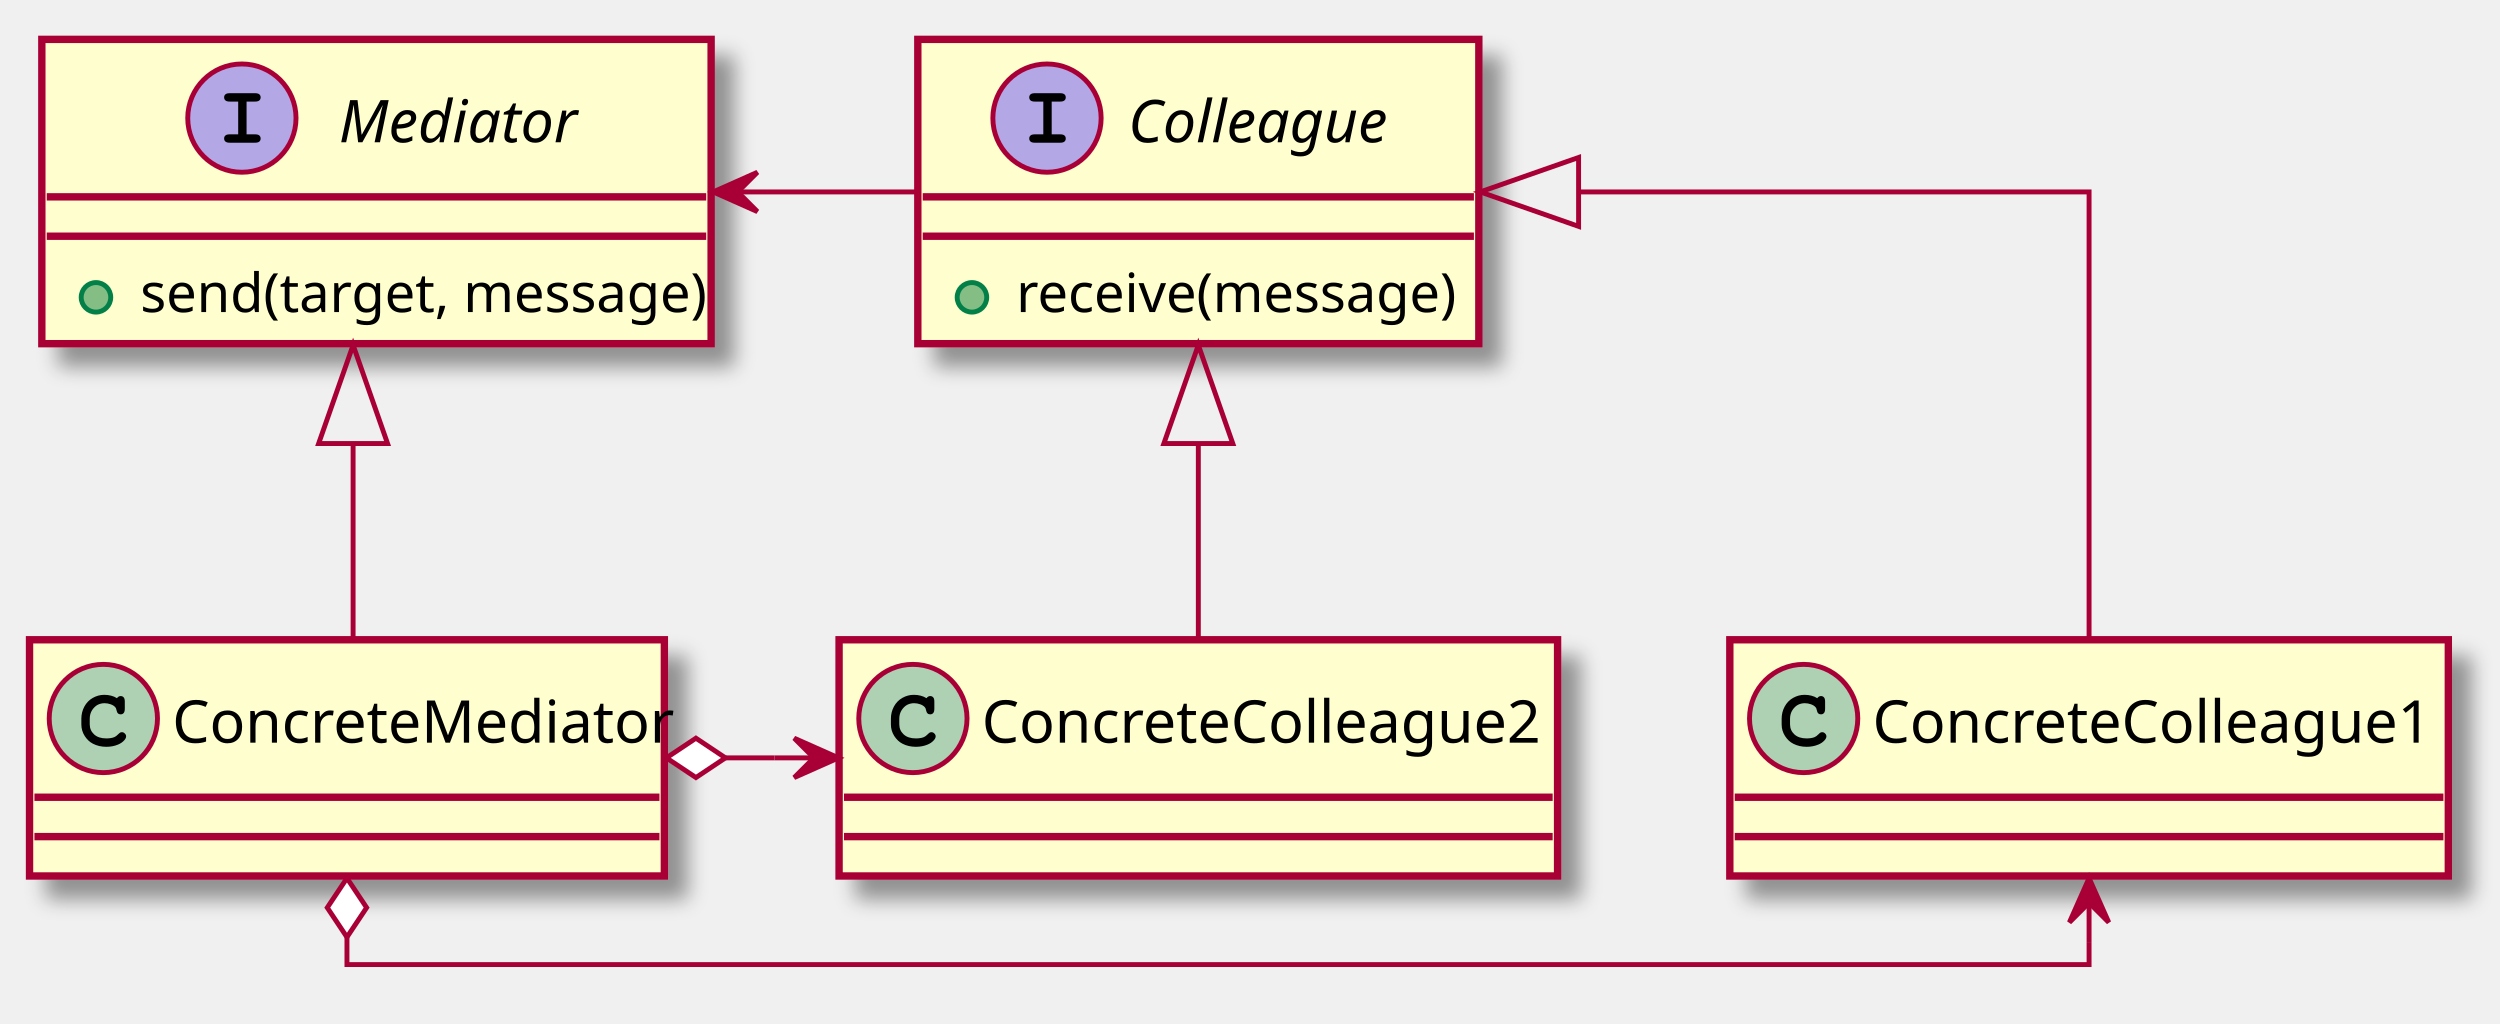
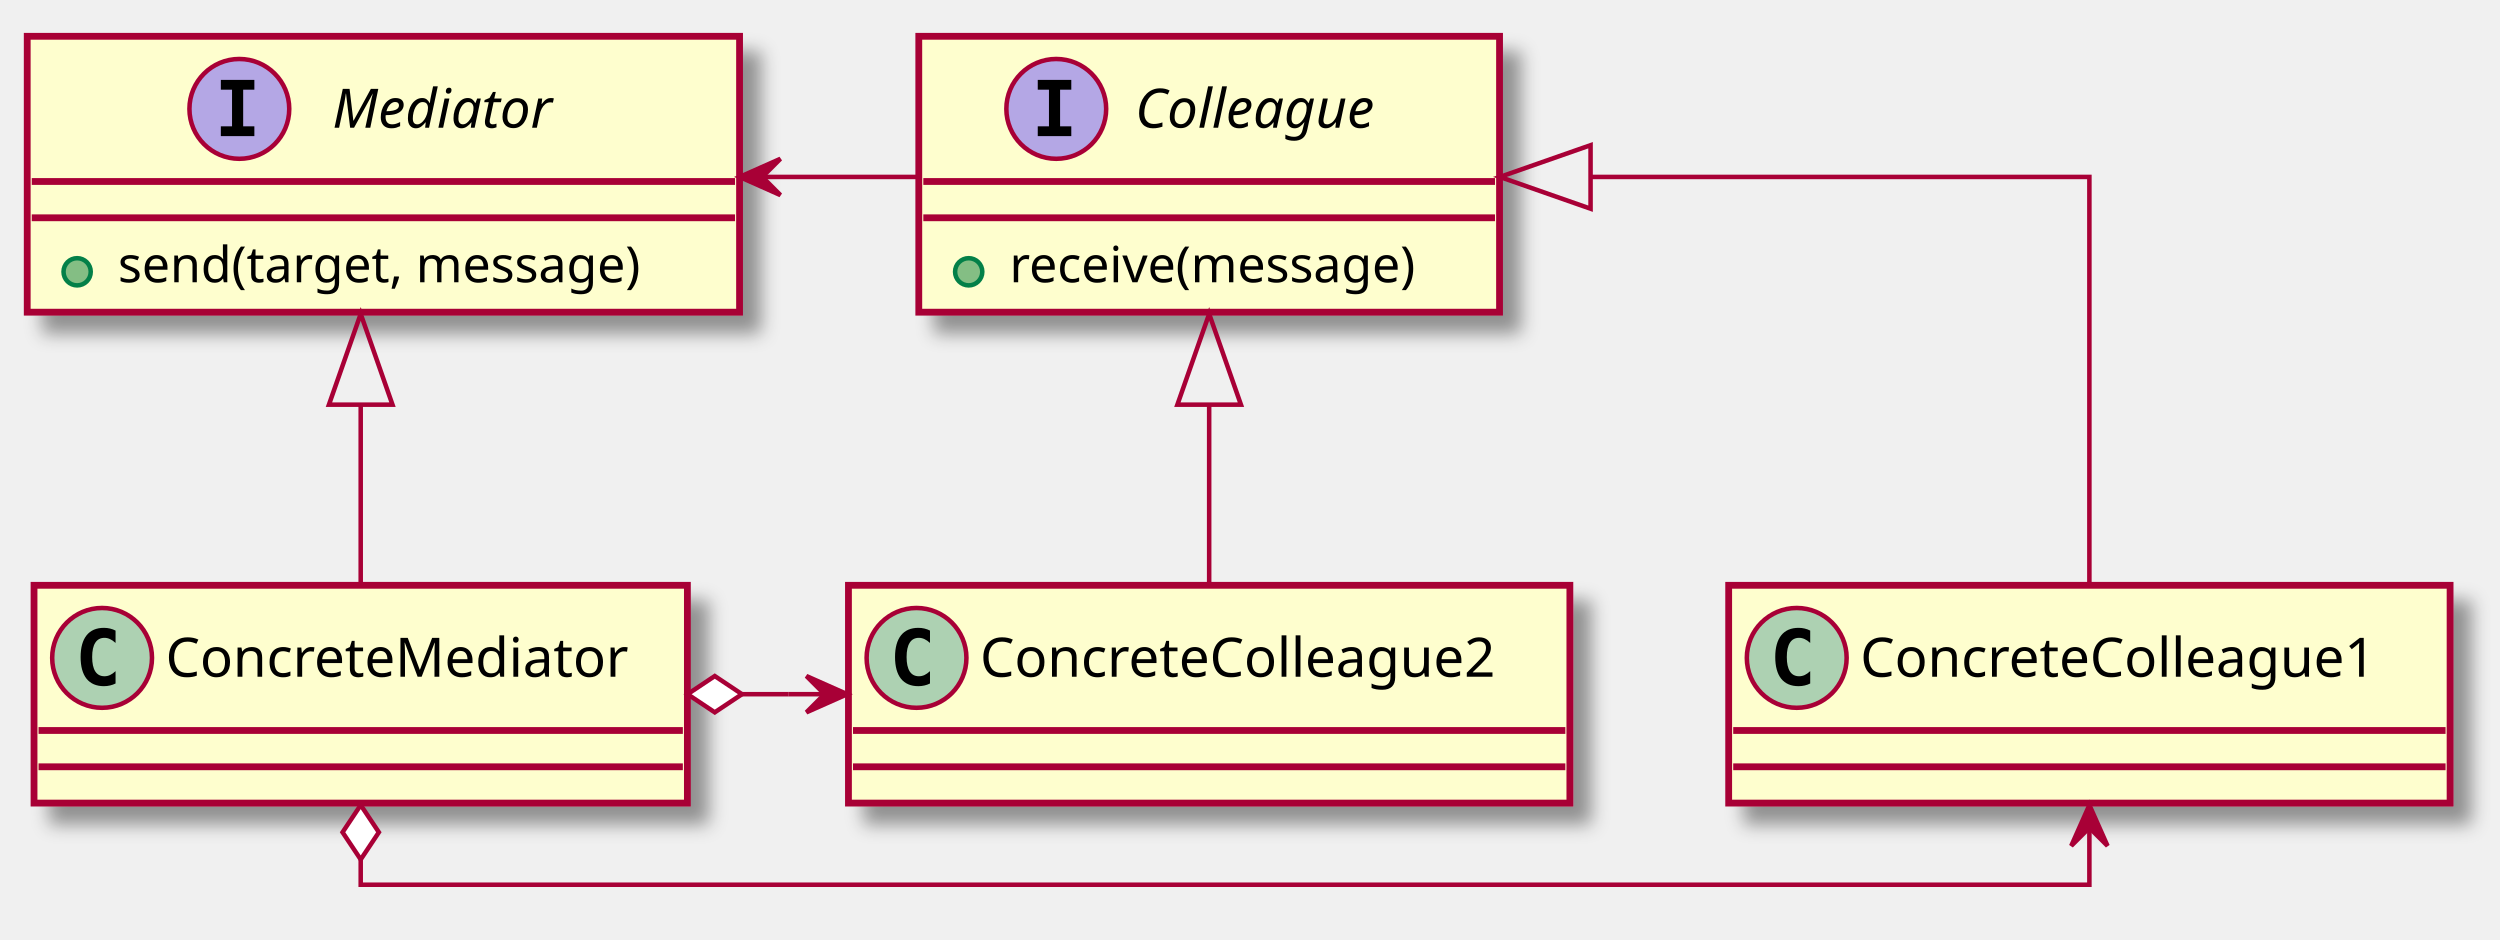
- <svg xmlns="http://www.w3.org/2000/svg" contentScriptType="application/ecmascript" contentStyleType="text/css" height="208px" preserveAspectRatio="none" style="width:508px;height:208px;" version="1.1" viewBox="0 0 508 208" width="508px" zoomAndPan="magnify">
+ <svg xmlns="http://www.w3.org/2000/svg" contentScriptType="application/ecmascript" contentStyleType="text/css" height="207px" preserveAspectRatio="none" style="width:551px;height:207px;" version="1.1" viewBox="0 0 551 207" width="551px" zoomAndPan="magnify">
  <defs>
    <filter height="300%" id="f1igxfdvjvh67t" width="300%" x="-1" y="-1">
      <feGaussianBlur result="blurOut" stdDeviation="2.0" />
      <feColorMatrix in="blurOut" result="blurOut2" type="matrix" values="0 0 0 0 0 0 0 0 0 0 0 0 0 0 0 0 0 0 .4 0" />
      <feOffset dx="4.0" dy="4.0" in="blurOut2" result="blurOut3" />
      <feBlend in="SourceGraphic" in2="blurOut3" mode="normal" />
    </filter>
  </defs>
  <g>
-     <rect fill="#FEFECE" filter="url(#f1igxfdvjvh67t)" height="61.836" id="Mediator" style="stroke: #A80036; stroke-width: 1.5;" width="136" x="8.5" y="8" />
-     <ellipse cx="49.15" cy="24" fill="#B4A7E5" rx="11" ry="11" style="stroke: #A80036; stroke-width: 1.0;" />
-     <path d="M50.103,20.641 L50.103,27.297 L51.822,27.297 Q52.431,27.297 52.697,27.531 Q52.962,27.766 52.962,28.156 Q52.962,28.531 52.697,28.766 Q52.431,29 51.822,29 L46.681,29 Q46.072,29 45.806,28.766 Q45.541,28.531 45.541,28.141 Q45.541,27.766 45.806,27.531 Q46.072,27.297 46.681,27.297 L48.4,27.297 L48.4,20.641 L46.681,20.641 Q46.072,20.641 45.806,20.406 Q45.541,20.172 45.541,19.781 Q45.541,19.406 45.806,19.172 Q46.072,18.938 46.681,18.938 L51.822,18.938 Q52.431,18.938 52.697,19.172 Q52.962,19.406 52.962,19.781 Q52.962,20.172 52.697,20.406 Q52.431,20.641 51.822,20.641 L50.103,20.641 Z " />
-     <text fill="#000000" font-family="sans-serif" font-size="12" font-style="italic" lengthAdjust="spacingAndGlyphs" textLength="47" x="68.85" y="28.91">Mediator</text>
-     <line style="stroke: #A80036; stroke-width: 1.5;" x1="9.5" x2="143.5" y1="40" y2="40" />
-     <line style="stroke: #A80036; stroke-width: 1.5;" x1="9.5" x2="143.5" y1="48" y2="48" />
-     <ellipse cx="19.5" cy="60.418" fill="#84BE84" rx="3" ry="3" style="stroke: #038048; stroke-width: 1.0;" />
-     <text fill="#000000" font-family="sans-serif" font-size="11" lengthAdjust="spacingAndGlyphs" textLength="110" x="28.5" y="63.419">send(target, message)</text>
-     <rect fill="#FEFECE" filter="url(#f1igxfdvjvh67t)" height="61.836" id="Colleague" style="stroke: #A80036; stroke-width: 1.5;" width="114" x="186.5" y="8" />
-     <ellipse cx="212.75" cy="24" fill="#B4A7E5" rx="11" ry="11" style="stroke: #A80036; stroke-width: 1.0;" />
-     <path d="M213.703,20.641 L213.703,27.297 L215.422,27.297 Q216.031,27.297 216.297,27.531 Q216.562,27.766 216.562,28.156 Q216.562,28.531 216.297,28.766 Q216.031,29 215.422,29 L210.281,29 Q209.672,29 209.406,28.766 Q209.141,28.531 209.141,28.141 Q209.141,27.766 209.406,27.531 Q209.672,27.297 210.281,27.297 L212,27.297 L212,20.641 L210.281,20.641 Q209.672,20.641 209.406,20.406 Q209.141,20.172 209.141,19.781 Q209.141,19.406 209.406,19.172 Q209.672,18.938 210.281,18.938 L215.422,18.938 Q216.031,18.938 216.297,19.172 Q216.562,19.406 216.562,19.781 Q216.562,20.172 216.297,20.406 Q216.031,20.641 215.422,20.641 L213.703,20.641 Z " />
-     <text fill="#000000" font-family="sans-serif" font-size="12" font-style="italic" lengthAdjust="spacingAndGlyphs" textLength="57" x="229.25" y="28.91">Colleague</text>
-     <line style="stroke: #A80036; stroke-width: 1.5;" x1="187.5" x2="299.5" y1="40" y2="40" />
-     <line style="stroke: #A80036; stroke-width: 1.5;" x1="187.5" x2="299.5" y1="48" y2="48" />
-     <ellipse cx="197.5" cy="60.418" fill="#84BE84" rx="3" ry="3" style="stroke: #038048; stroke-width: 1.0;" />
-     <text fill="#000000" font-family="sans-serif" font-size="11" lengthAdjust="spacingAndGlyphs" textLength="88" x="206.5" y="63.419">receive(message)</text>
-     <rect fill="#FEFECE" filter="url(#f1igxfdvjvh67t)" height="48" id="ConcreteColleague1" style="stroke: #A80036; stroke-width: 1.5;" width="146" x="351.5" y="130" />
-     <ellipse cx="366.5" cy="146" fill="#ADD1B2" rx="11" ry="11" style="stroke: #A80036; stroke-width: 1.0;" />
-     <path d="M369.266,141.875 Q369.422,141.656 369.609,141.547 Q369.797,141.438 370.016,141.438 Q370.391,141.438 370.625,141.703 Q370.859,141.953 370.859,142.562 L370.859,144.016 Q370.859,144.625 370.625,144.891 Q370.391,145.156 370.016,145.156 Q369.672,145.156 369.469,144.953 Q369.266,144.766 369.156,144.25 Q369.109,143.891 368.922,143.703 Q368.594,143.328 367.984,143.109 Q367.375,142.891 366.75,142.891 Q365.984,142.891 365.344,143.219 Q364.719,143.547 364.219,144.297 Q363.734,145.047 363.734,146.078 L363.734,147.172 Q363.734,148.406 364.625,149.234 Q365.516,150.047 367.109,150.047 Q368.047,150.047 368.703,149.797 Q369.094,149.641 369.516,149.203 Q369.781,148.938 369.922,148.859 Q370.078,148.781 370.281,148.781 Q370.609,148.781 370.859,149.047 Q371.125,149.297 371.125,149.641 Q371.125,149.984 370.781,150.391 Q370.281,150.969 369.484,151.297 Q368.406,151.75 367.109,151.75 Q365.594,151.75 364.391,151.125 Q363.406,150.625 362.719,149.562 Q362.031,148.484 362.031,147.203 L362.031,146.047 Q362.031,144.719 362.641,143.578 Q363.266,142.422 364.359,141.812 Q365.453,141.188 366.688,141.188 Q367.422,141.188 368.062,141.359 Q368.719,141.516 369.266,141.875 Z " />
-     <text fill="#000000" font-family="sans-serif" font-size="12" lengthAdjust="spacingAndGlyphs" textLength="114" x="380.5" y="150.91">ConcreteColleague1</text>
-     <line style="stroke: #A80036; stroke-width: 1.5;" x1="352.5" x2="496.5" y1="162" y2="162" />
-     <line style="stroke: #A80036; stroke-width: 1.5;" x1="352.5" x2="496.5" y1="170" y2="170" />
-     <rect fill="#FEFECE" filter="url(#f1igxfdvjvh67t)" height="48" id="ConcreteColleague2" style="stroke: #A80036; stroke-width: 1.5;" width="146" x="170.5" y="130" />
-     <ellipse cx="185.5" cy="146" fill="#ADD1B2" rx="11" ry="11" style="stroke: #A80036; stroke-width: 1.0;" />
-     <path d="M188.266,141.875 Q188.422,141.656 188.609,141.547 Q188.797,141.438 189.016,141.438 Q189.391,141.438 189.625,141.703 Q189.859,141.953 189.859,142.562 L189.859,144.016 Q189.859,144.625 189.625,144.891 Q189.391,145.156 189.016,145.156 Q188.672,145.156 188.469,144.953 Q188.266,144.766 188.156,144.25 Q188.109,143.891 187.922,143.703 Q187.594,143.328 186.984,143.109 Q186.375,142.891 185.75,142.891 Q184.984,142.891 184.344,143.219 Q183.719,143.547 183.219,144.297 Q182.734,145.047 182.734,146.078 L182.734,147.172 Q182.734,148.406 183.625,149.234 Q184.516,150.047 186.109,150.047 Q187.047,150.047 187.703,149.797 Q188.094,149.641 188.516,149.203 Q188.781,148.938 188.922,148.859 Q189.078,148.781 189.281,148.781 Q189.609,148.781 189.859,149.047 Q190.125,149.297 190.125,149.641 Q190.125,149.984 189.781,150.391 Q189.281,150.969 188.484,151.297 Q187.406,151.75 186.109,151.75 Q184.594,151.75 183.391,151.125 Q182.406,150.625 181.719,149.562 Q181.031,148.484 181.031,147.203 L181.031,146.047 Q181.031,144.719 181.641,143.578 Q182.266,142.422 183.359,141.812 Q184.453,141.188 185.688,141.188 Q186.422,141.188 187.062,141.359 Q187.719,141.516 188.266,141.875 Z " />
-     <text fill="#000000" font-family="sans-serif" font-size="12" lengthAdjust="spacingAndGlyphs" textLength="114" x="199.5" y="150.91">ConcreteColleague2</text>
-     <line style="stroke: #A80036; stroke-width: 1.5;" x1="171.5" x2="315.5" y1="162" y2="162" />
-     <line style="stroke: #A80036; stroke-width: 1.5;" x1="171.5" x2="315.5" y1="170" y2="170" />
-     <rect fill="#FEFECE" filter="url(#f1igxfdvjvh67t)" height="48" id="ConcreteMediator" style="stroke: #A80036; stroke-width: 1.5;" width="129" x="6" y="130" />
-     <ellipse cx="21" cy="146" fill="#ADD1B2" rx="11" ry="11" style="stroke: #A80036; stroke-width: 1.0;" />
-     <path d="M23.766,141.875 Q23.922,141.656 24.109,141.547 Q24.297,141.438 24.516,141.438 Q24.891,141.438 25.125,141.703 Q25.359,141.953 25.359,142.562 L25.359,144.016 Q25.359,144.625 25.125,144.891 Q24.891,145.156 24.516,145.156 Q24.172,145.156 23.969,144.953 Q23.766,144.766 23.656,144.25 Q23.609,143.891 23.422,143.703 Q23.094,143.328 22.484,143.109 Q21.875,142.891 21.25,142.891 Q20.484,142.891 19.844,143.219 Q19.219,143.547 18.719,144.297 Q18.234,145.047 18.234,146.078 L18.234,147.172 Q18.234,148.406 19.125,149.234 Q20.016,150.047 21.609,150.047 Q22.547,150.047 23.203,149.797 Q23.594,149.641 24.016,149.203 Q24.281,148.938 24.422,148.859 Q24.578,148.781 24.781,148.781 Q25.109,148.781 25.359,149.047 Q25.625,149.297 25.625,149.641 Q25.625,149.984 25.281,150.391 Q24.781,150.969 23.984,151.297 Q22.906,151.75 21.609,151.75 Q20.094,151.75 18.891,151.125 Q17.906,150.625 17.219,149.562 Q16.531,148.484 16.531,147.203 L16.531,146.047 Q16.531,144.719 17.141,143.578 Q17.766,142.422 18.859,141.812 Q19.953,141.188 21.188,141.188 Q21.922,141.188 22.562,141.359 Q23.219,141.516 23.766,141.875 Z " />
-     <text fill="#000000" font-family="sans-serif" font-size="12" lengthAdjust="spacingAndGlyphs" textLength="97" x="35" y="150.91">ConcreteMediator</text>
-     <line style="stroke: #A80036; stroke-width: 1.5;" x1="7" x2="134" y1="162" y2="162" />
-     <line style="stroke: #A80036; stroke-width: 1.5;" x1="7" x2="134" y1="170" y2="170" />
-     <path d="M320.77,39 C320.77,39 424.5,39 424.5,39 C424.5,39 424.5,96.171 424.5,129.892 " fill="none" id="Colleague-ConcreteColleague1" style="stroke: #A80036; stroke-width: 1.0;" />
-     <polygon fill="none" points="320.77,46,300.77,39,320.769,32,320.77,46" style="stroke: #A80036; stroke-width: 1.0;" />
-     <path d="M243.5,90.121 C243.5,90.121 243.5,129.784 243.5,129.784 " fill="none" id="Colleague-ConcreteColleague2" style="stroke: #A80036; stroke-width: 1.0;" />
-     <polygon fill="none" points="236.5,90.121,243.5,70.121,250.5,90.121,236.5,90.121" style="stroke: #A80036; stroke-width: 1.0;" />
-     <path d="M71.75,90.121 C71.75,90.121 71.75,129.784 71.75,129.784 " fill="none" id="Mediator-ConcreteMediator" style="stroke: #A80036; stroke-width: 1.0;" />
-     <polygon fill="none" points="64.75,90.121,71.75,70.121,78.75,90.121,64.75,90.121" style="stroke: #A80036; stroke-width: 1.0;" />
-     <path d="M70.5,190.432 C70.5,190.432 70.5,196 70.5,196 C70.5,196 424.5,196 424.5,196 C424.5,196 424.5,191.432 424.5,191.432 " fill="none" id="ConcreteMediator-ConcreteColleague1" style="stroke: #A80036; stroke-width: 1.0;" />
-     <polygon fill="#A80036" points="424.5,178.432,420.5,187.432,424.5,183.432,428.5,187.432,424.5,178.432" style="stroke: #A80036; stroke-width: 1.0;" />
-     <line style="stroke: #A80036; stroke-width: 1.0;" x1="424.5" x2="424.5" y1="183.432" y2="191.432" />
-     <polygon fill="#FFFFFF" points="70.5,178.432,66.5,184.432,70.5,190.432,74.5,184.432,70.5,178.432" style="stroke: #A80036; stroke-width: 1.0;" />
-     <path d="M147.411,154 C147.411,154 157.38,154 157.38,154 " fill="none" id="ConcreteMediator-ConcreteColleague2" style="stroke: #A80036; stroke-width: 1.0;" />
-     <polygon fill="#A80036" points="170.38,154,161.38,150,165.38,154,161.38,158,170.38,154" style="stroke: #A80036; stroke-width: 1.0;" />
-     <line style="stroke: #A80036; stroke-width: 1.0;" x1="165.38" x2="157.38" y1="154" y2="154" />
-     <polygon fill="#FFFFFF" points="135.411,154,141.411,158,147.411,154,141.411,150,135.411,154" style="stroke: #A80036; stroke-width: 1.0;" />
-     <path d="M149.907,39 C149.907,39 186.385,39 186.385,39 " fill="none" id="Mediator-Colleague" style="stroke: #A80036; stroke-width: 1.0;" />
-     <polygon fill="#A80036" points="144.907,39,153.907,43,149.907,39,153.907,35,144.907,39" style="stroke: #A80036; stroke-width: 1.0;" />
+     <rect fill="#FEFECE" filter="url(#f1igxfdvjvh67t)" height="60.805" id="Mediator" style="stroke: #A80036; stroke-width: 1.5;" width="157" x="6" y="8" />
+     <ellipse cx="52.75" cy="24" fill="#B4A7E5" rx="11" ry="11" style="stroke: #A80036; stroke-width: 1.0;" />
+     <path d="M48.672,19.766 L48.672,17.609 L56.062,17.609 L56.062,19.766 L53.594,19.766 L53.594,27.844 L56.062,27.844 L56.062,30 L48.672,30 L48.672,27.844 L51.141,27.844 L51.141,19.766 L48.672,19.766 Z " />
+     <text fill="#000000" font-family="sans-serif" font-size="12" font-style="italic" lengthAdjust="spacingAndGlyphs" textLength="55" x="73.25" y="28.154">Mediator</text>
+     <line style="stroke: #A80036; stroke-width: 1.5;" x1="7" x2="162" y1="40" y2="40" />
+     <line style="stroke: #A80036; stroke-width: 1.5;" x1="7" x2="162" y1="48" y2="48" />
+     <ellipse cx="17" cy="59.902" fill="#84BE84" rx="3" ry="3" style="stroke: #038048; stroke-width: 1.0;" />
+     <text fill="#000000" font-family="sans-serif" font-size="11" lengthAdjust="spacingAndGlyphs" textLength="131" x="26" y="62.21">send(target, message)</text>
+     <rect fill="#FEFECE" filter="url(#f1igxfdvjvh67t)" height="60.805" id="Colleague" style="stroke: #A80036; stroke-width: 1.5;" width="128" x="202.5" y="8" />
+     <ellipse cx="232.8" cy="24" fill="#B4A7E5" rx="11" ry="11" style="stroke: #A80036; stroke-width: 1.0;" />
+     <path d="M228.722,19.766 L228.722,17.609 L236.113,17.609 L236.113,19.766 L233.644,19.766 L233.644,27.844 L236.113,27.844 L236.113,30 L228.722,30 L228.722,27.844 L231.191,27.844 L231.191,19.766 L228.722,19.766 Z " />
+     <text fill="#000000" font-family="sans-serif" font-size="12" font-style="italic" lengthAdjust="spacingAndGlyphs" textLength="62" x="250.2" y="28.154">Colleague</text>
+     <line style="stroke: #A80036; stroke-width: 1.5;" x1="203.5" x2="329.5" y1="40" y2="40" />
+     <line style="stroke: #A80036; stroke-width: 1.5;" x1="203.5" x2="329.5" y1="48" y2="48" />
+     <ellipse cx="213.5" cy="59.902" fill="#84BE84" rx="3" ry="3" style="stroke: #038048; stroke-width: 1.0;" />
+     <text fill="#000000" font-family="sans-serif" font-size="11" lengthAdjust="spacingAndGlyphs" textLength="102" x="222.5" y="62.21">receive(message)</text>
+     <rect fill="#FEFECE" filter="url(#f1igxfdvjvh67t)" height="48" id="ConcreteColleague1" style="stroke: #A80036; stroke-width: 1.5;" width="159" x="381" y="129" />
+     <ellipse cx="396" cy="145" fill="#ADD1B2" rx="11" ry="11" style="stroke: #A80036; stroke-width: 1.0;" />
+     <path d="M398.969,150.641 Q398.391,150.938 397.75,151.078 Q397.109,151.234 396.406,151.234 Q393.906,151.234 392.578,149.594 Q391.266,147.938 391.266,144.812 Q391.266,141.688 392.578,140.031 Q393.906,138.375 396.406,138.375 Q397.109,138.375 397.75,138.531 Q398.406,138.688 398.969,138.984 L398.969,141.703 Q398.344,141.125 397.75,140.859 Q397.156,140.578 396.531,140.578 Q395.188,140.578 394.5,141.656 Q393.812,142.719 393.812,144.812 Q393.812,146.906 394.5,147.984 Q395.188,149.047 396.531,149.047 Q397.156,149.047 397.75,148.781 Q398.344,148.5 398.969,147.922 L398.969,150.641 Z " />
+     <text fill="#000000" font-family="sans-serif" font-size="12" lengthAdjust="spacingAndGlyphs" textLength="127" x="410" y="149.154">ConcreteColleague1</text>
+     <line style="stroke: #A80036; stroke-width: 1.5;" x1="382" x2="539" y1="161" y2="161" />
+     <line style="stroke: #A80036; stroke-width: 1.5;" x1="382" x2="539" y1="169" y2="169" />
+     <rect fill="#FEFECE" filter="url(#f1igxfdvjvh67t)" height="48" id="ConcreteColleague2" style="stroke: #A80036; stroke-width: 1.5;" width="159" x="187" y="129" />
+     <ellipse cx="202" cy="145" fill="#ADD1B2" rx="11" ry="11" style="stroke: #A80036; stroke-width: 1.0;" />
+     <path d="M204.969,150.641 Q204.391,150.938 203.75,151.078 Q203.109,151.234 202.406,151.234 Q199.906,151.234 198.578,149.594 Q197.266,147.938 197.266,144.812 Q197.266,141.688 198.578,140.031 Q199.906,138.375 202.406,138.375 Q203.109,138.375 203.75,138.531 Q204.406,138.688 204.969,138.984 L204.969,141.703 Q204.344,141.125 203.75,140.859 Q203.156,140.578 202.531,140.578 Q201.188,140.578 200.5,141.656 Q199.812,142.719 199.812,144.812 Q199.812,146.906 200.5,147.984 Q201.188,149.047 202.531,149.047 Q203.156,149.047 203.75,148.781 Q204.344,148.5 204.969,147.922 L204.969,150.641 Z " />
+     <text fill="#000000" font-family="sans-serif" font-size="12" lengthAdjust="spacingAndGlyphs" textLength="127" x="216" y="149.154">ConcreteColleague2</text>
+     <line style="stroke: #A80036; stroke-width: 1.5;" x1="188" x2="345" y1="161" y2="161" />
+     <line style="stroke: #A80036; stroke-width: 1.5;" x1="188" x2="345" y1="169" y2="169" />
+     <rect fill="#FEFECE" filter="url(#f1igxfdvjvh67t)" height="48" id="ConcreteMediator" style="stroke: #A80036; stroke-width: 1.5;" width="144" x="7.5" y="129" />
+     <ellipse cx="22.5" cy="145" fill="#ADD1B2" rx="11" ry="11" style="stroke: #A80036; stroke-width: 1.0;" />
+     <path d="M25.469,150.641 Q24.891,150.938 24.25,151.078 Q23.609,151.234 22.906,151.234 Q20.406,151.234 19.078,149.594 Q17.766,147.938 17.766,144.812 Q17.766,141.688 19.078,140.031 Q20.406,138.375 22.906,138.375 Q23.609,138.375 24.25,138.531 Q24.906,138.688 25.469,138.984 L25.469,141.703 Q24.844,141.125 24.25,140.859 Q23.656,140.578 23.031,140.578 Q21.688,140.578 21,141.656 Q20.312,142.719 20.312,144.812 Q20.312,146.906 21,147.984 Q21.688,149.047 23.031,149.047 Q23.656,149.047 24.25,148.781 Q24.844,148.5 25.469,147.922 L25.469,150.641 Z " />
+     <text fill="#000000" font-family="sans-serif" font-size="12" lengthAdjust="spacingAndGlyphs" textLength="112" x="36.5" y="149.154">ConcreteMediator</text>
+     <line style="stroke: #A80036; stroke-width: 1.5;" x1="8.5" x2="150.5" y1="161" y2="161" />
+     <line style="stroke: #A80036; stroke-width: 1.5;" x1="8.5" x2="150.5" y1="169" y2="169" />
+     <path d="M350.56,39 C350.56,39 460.5,39 460.5,39 C460.5,39 460.5,95.36 460.5,128.823 " fill="none" id="Colleague-ConcreteColleague1" style="stroke: #A80036; stroke-width: 1.0;" />
+     <polygon fill="none" points="350.56,46,330.56,39,350.56,32,350.56,46" style="stroke: #A80036; stroke-width: 1.0;" />
+     <path d="M266.5,89.184 C266.5,89.184 266.5,128.763 266.5,128.763 " fill="none" id="Colleague-ConcreteColleague2" style="stroke: #A80036; stroke-width: 1.0;" />
+     <polygon fill="none" points="259.5,89.184,266.5,69.184,273.5,89.184,259.5,89.184" style="stroke: #A80036; stroke-width: 1.0;" />
+     <path d="M79.5,89.184 C79.5,89.184 79.5,128.763 79.5,128.763 " fill="none" id="Mediator-ConcreteMediator" style="stroke: #A80036; stroke-width: 1.0;" />
+     <polygon fill="none" points="72.5,89.184,79.5,69.184,86.5,89.184,72.5,89.184" style="stroke: #A80036; stroke-width: 1.0;" />
+     <path d="M79.5,189.432 C79.5,189.432 79.5,195 79.5,195 C79.5,195 460.5,195 460.5,195 C460.5,195 460.5,190.432 460.5,190.432 " fill="none" id="ConcreteMediator-ConcreteColleague1" style="stroke: #A80036; stroke-width: 1.0;" />
+     <polygon fill="#A80036" points="460.5,177.432,456.5,186.432,460.5,182.432,464.5,186.432,460.5,177.432" style="stroke: #A80036; stroke-width: 1.0;" />
+     <line style="stroke: #A80036; stroke-width: 1.0;" x1="460.5" x2="460.5" y1="182.432" y2="190.432" />
+     <polygon fill="#FFFFFF" points="79.5,177.432,75.5,183.432,79.5,189.432,83.5,183.432,79.5,177.432" style="stroke: #A80036; stroke-width: 1.0;" />
+     <path d="M163.532,153 C163.532,153 173.729,153 173.729,153 " fill="none" id="ConcreteMediator-ConcreteColleague2" style="stroke: #A80036; stroke-width: 1.0;" />
+     <polygon fill="#A80036" points="186.729,153,177.729,149,181.729,153,177.729,157,186.729,153" style="stroke: #A80036; stroke-width: 1.0;" />
+     <line style="stroke: #A80036; stroke-width: 1.0;" x1="181.729" x2="173.729" y1="153" y2="153" />
+     <polygon fill="#FFFFFF" points="151.532,153,157.532,157,163.532,153,157.532,149,151.532,153" style="stroke: #A80036; stroke-width: 1.0;" />
+     <path d="M168.005,39 C168.005,39 202.481,39 202.481,39 " fill="none" id="Mediator-Colleague" style="stroke: #A80036; stroke-width: 1.0;" />
+     <polygon fill="#A80036" points="163.005,39,172.005,43,168.005,39,172.005,35,163.005,39" style="stroke: #A80036; stroke-width: 1.0;" />
  </g>
</svg>
